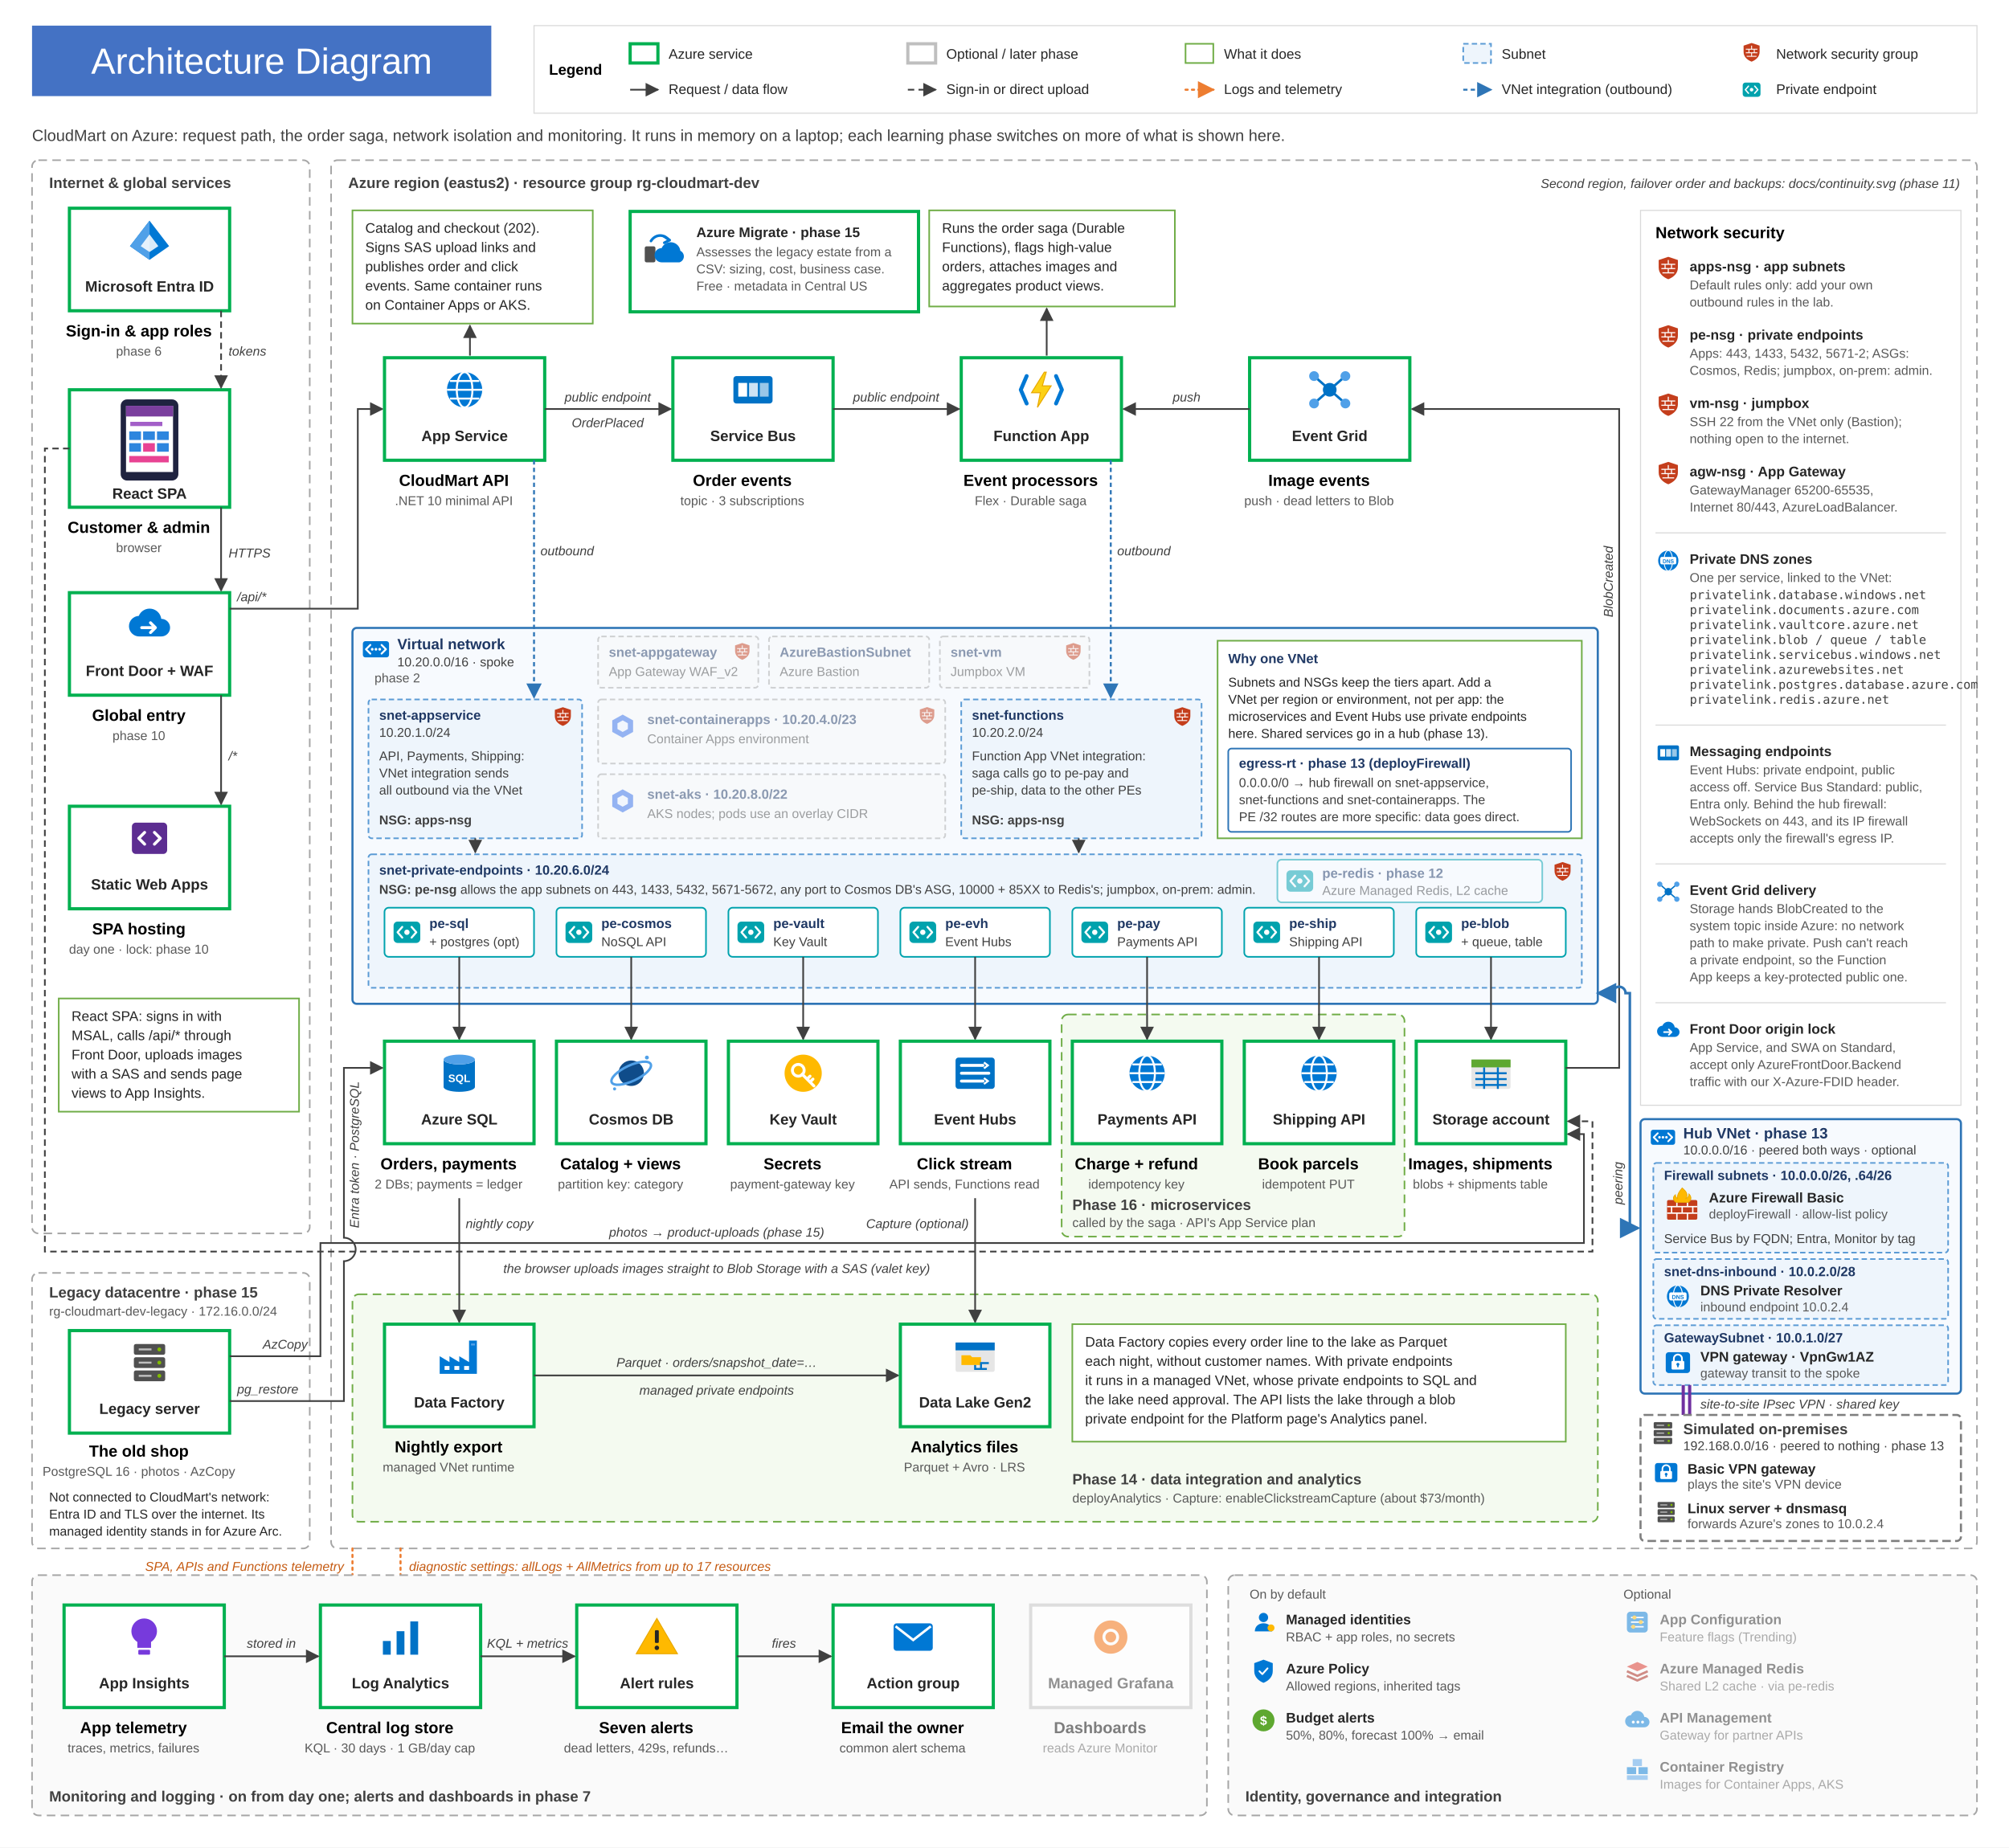
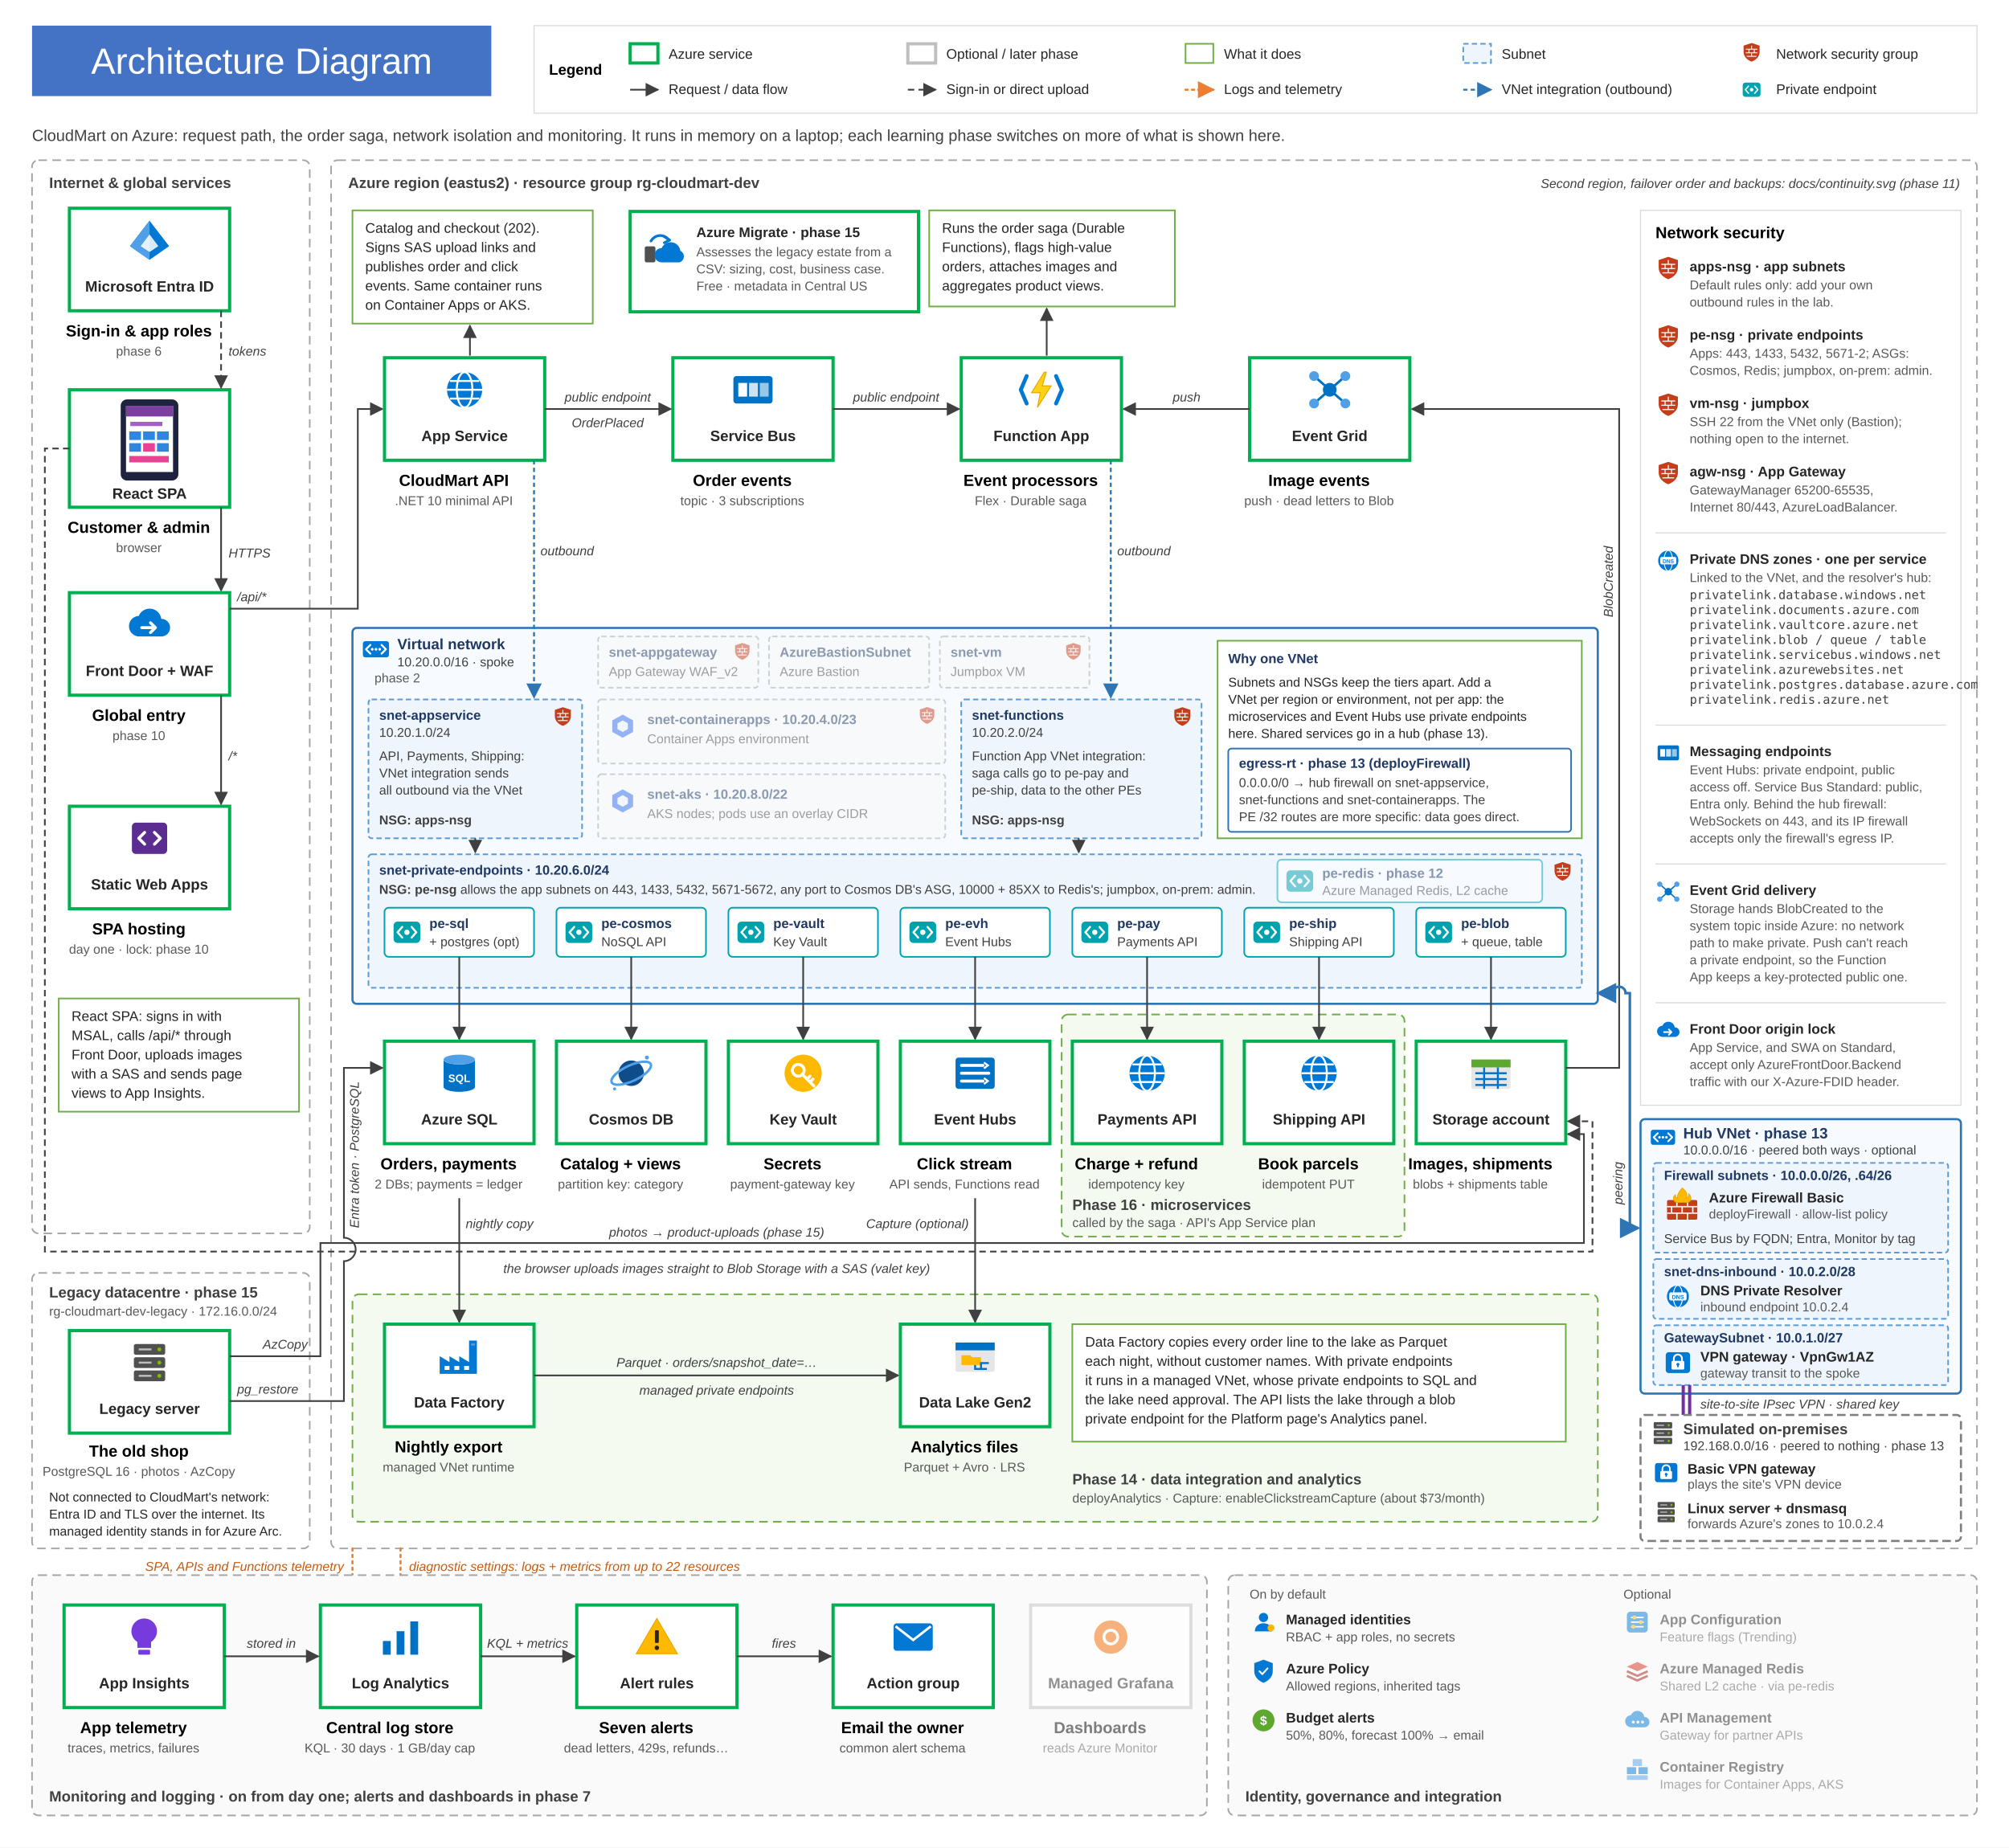
<svg xmlns="http://www.w3.org/2000/svg" viewBox="0 0 1881 1730" width="1881" height="1730" role="img" aria-labelledby="title desc">
  <defs>
    <marker id="arrow" viewBox="0 0 10 10" refX="9" refY="5" markerWidth="8" markerHeight="8" orient="auto-start-reverse">
      <path d="M0,0 L10,5 L0,10 z" fill="#404040" />
    </marker>
    <marker id="arrow-log" viewBox="0 0 10 10" refX="9" refY="5" markerWidth="8" markerHeight="8" orient="auto-start-reverse">
      <path d="M0,0 L10,5 L0,10 z" fill="#ED7D31" />
    </marker>
    <marker id="arrow-blue" viewBox="0 0 10 10" refX="9" refY="5" markerWidth="8" markerHeight="8" orient="auto-start-reverse">
      <path d="M0,0 L10,5 L0,10 z" fill="#2E75B6" />
    </marker>
    <style>
      text { font-family: 'Segoe UI', Calibri, Arial, sans-serif; }
      .svc { fill: #ffffff; stroke: #00B050; stroke-width: 3; }
      .opt { fill: #ffffff; stroke: #BFBFBF; stroke-width: 3; }
      .note { fill: #ffffff; stroke: #70AD47; stroke-width: 1.5; }
      .zone { fill: none; stroke: #A6A6A6; stroke-width: 1.5; stroke-dasharray: 8 5; }
      .band { fill: #FAFAFA; stroke: #A6A6A6; stroke-width: 1.5; stroke-dasharray: 8 5; }
      .group { fill: #F4FAF0; stroke: #70AD47; stroke-width: 1.5; stroke-dasharray: 8 5; }
      .vnet { fill: #F7FAFE; stroke: #2E75B6; stroke-width: 2; }
      .subnet { fill: #EEF5FC; stroke: #5B9BD5; stroke-width: 1.5; stroke-dasharray: 5 3; }
      .optsub { fill: #F7F7F7; stroke: #A6A6A6; stroke-width: 1.5; stroke-dasharray: 5 3; }
      .pechip { fill: #ffffff; stroke: #00A2AD; stroke-width: 1.5; }
      .rtchip { fill: #ffffff; stroke: #2E75B6; stroke-width: 1.5; }
      .name { font-size: 14px; font-weight: 600; fill: #262626; text-anchor: middle; }
      .role { font-size: 15px; font-weight: 700; fill: #000000; text-anchor: middle; }
      .sub { font-size: 12px; fill: #595959; text-anchor: middle; }
      .notetext { font-size: 13px; fill: #262626; }
      .smallnote { font-size: 12px; fill: #262626; }
      .zonetitle { font-size: 14px; font-weight: 700; fill: #404040; }
      .tiletitle { font-size: 12.5px; font-weight: 700; fill: #1F3864; }
      .tiletext { font-size: 12px; fill: #404040; }
      .mono { font-family: Consolas, 'Cascadia Mono', monospace; font-size: 11.5px; fill: #404040; }
      .flow { stroke: #404040; stroke-width: 1.6; fill: none; marker-end: url(#arrow); }
      .dash { stroke-dasharray: 6 4; }
      .vint { stroke: #2E75B6; stroke-width: 1.8; stroke-dasharray: 4 3; fill: none; marker-end: url(#arrow-blue); }
      .peer { stroke: #2E75B6; stroke-width: 2.4; fill: none; marker-start: url(#arrow-blue); marker-end: url(#arrow-blue); }
      .log { stroke: #ED7D31; stroke-width: 2; stroke-dasharray: 2 4; stroke-linecap: round; fill: none; marker-end: url(#arrow-log); }
      .flowlabel { font-size: 12px; font-style: italic; fill: #404040; }
      .loglabel { font-size: 12px; font-style: italic; fill: #C55A11; }
      .paneltitle { font-size: 15px; font-weight: 700; fill: #000000; }
      .itemname { font-size: 13px; font-weight: 600; fill: #262626; }
      .itemdesc { font-size: 12px; fill: #595959; }
    </style>
    <symbol id="i-entra" viewBox="0 0 48 48">
      <polygon points="24,4 44,30 24,44 4,30" fill="#0078D4" />
      <polygon points="24,4 24,44 4,30" fill="#50A0E8" />
      <polygon points="24,18 33,30 24,36 15,30" fill="#ffffff" opacity="0.85" />
    </symbol>
    <symbol id="i-swa" viewBox="0 0 48 48">
      <rect x="6" y="8" width="36" height="32" rx="4" fill="#5C2D91" />
      <path d="M19 18 l-6 6 6 6 M29 18 l6 6 -6 6" stroke="#ffffff" stroke-width="3" fill="none" stroke-linecap="round" stroke-linejoin="round" />
    </symbol>
    <symbol id="i-frontdoor" viewBox="0 0 48 48">
      <path d="M14 36 h22 a9 9 0 0 0 0 -18 a12 12 0 0 0 -23 -3 a9 9 0 0 0 1 21 z" fill="#0078D4" />
      <path d="M16 27 h14 m-5 -5 l5 5 -5 5" stroke="#ffffff" stroke-width="3" fill="none" stroke-linecap="round" stroke-linejoin="round" />
    </symbol>
    <symbol id="i-appservice" viewBox="0 0 48 48">
      <circle cx="24" cy="24" r="18" fill="#0078D4" />
      <ellipse cx="24" cy="24" rx="8" ry="18" fill="none" stroke="#ffffff" stroke-width="2" />
      <path d="M6 24 h36 M9 15 h30 M9 33 h30" stroke="#ffffff" stroke-width="2" />
    </symbol>
    <symbol id="i-functions" viewBox="0 0 48 48">
      <path d="M9 10 L3 24 L9 38 M39 10 L45 24 L39 38" stroke="#0078D4" stroke-width="4" fill="none" stroke-linecap="round" stroke-linejoin="round" />
      <path d="M27 6 L14 27 h9 l-3 15 L34 20 h-9 l4 -14 z" fill="#FCD116" stroke="#E8A800" stroke-width="1" />
    </symbol>
    <symbol id="i-servicebus" viewBox="0 0 48 48">
      <rect x="4" y="10" width="40" height="28" rx="3" fill="#0072C6" />
      <rect x="9" y="17" width="9" height="14" fill="#ffffff" />
      <rect x="20" y="17" width="9" height="14" fill="#ffffff" opacity="0.8" />
      <rect x="31" y="17" width="9" height="14" fill="#ffffff" opacity="0.6" />
    </symbol>
    <symbol id="i-eventhubs" viewBox="0 0 48 48">
      <rect x="4" y="8" width="40" height="32" rx="3" fill="#0072C6" />
      <path d="M10 16 h22 M10 24 h28 M10 32 h22" stroke="#ffffff" stroke-width="3" stroke-linecap="round" />
      <path d="M33 13 l4 3 -4 3 M33 29 l4 3 -4 3" stroke="#ffffff" stroke-width="2" fill="none" />
    </symbol>
    <symbol id="i-eventgrid" viewBox="0 0 48 48">
      <path d="M24 24 L8 10 M24 24 L40 10 M24 24 L8 38 M24 24 L40 38" stroke="#0072C6" stroke-width="2.5" />
      <circle cx="8" cy="10" r="5" fill="#50A0E8" />
      <circle cx="40" cy="10" r="5" fill="#50A0E8" />
      <circle cx="8" cy="38" r="5" fill="#50A0E8" />
      <circle cx="40" cy="38" r="5" fill="#50A0E8" />
      <circle cx="24" cy="24" r="7" fill="#0072C6" />
    </symbol>
    <symbol id="i-sql" viewBox="0 0 48 48">
      <path d="M8 10 v28 c0 2.8 7.2 5 16 5 s16 -2.2 16 -5 V10 c0 2.8 -7.2 5 -16 5 S8 12.8 8 10 z" fill="#0072C6" />
      <ellipse cx="24" cy="10" rx="16" ry="5" fill="#50A0E8" />
      <text x="24" y="33" font-size="11" font-weight="700" fill="#ffffff" text-anchor="middle">SQL</text>
    </symbol>
    <symbol id="i-cosmos" viewBox="0 0 48 48">
      <circle cx="24" cy="24" r="13" fill="#0F4C8A" />
      <ellipse cx="24" cy="24" rx="22" ry="8" fill="none" stroke="#50A0E8" stroke-width="2.5" transform="rotate(-25 24 24)" />
      <circle cx="40" cy="8" r="2" fill="#50A0E8" />
      <circle cx="7" cy="40" r="1.6" fill="#50A0E8" />
    </symbol>
    <symbol id="i-blob" viewBox="0 0 48 48">
      <rect x="4" y="10" width="40" height="30" rx="2" fill="#E6E6E6" />
      <rect x="4" y="10" width="40" height="8" fill="#5EA830" />
      <path d="M8 24 h32 M8 30 h32 M8 36 h32 M17 18 v22 M31 18 v22" stroke="#0072C6" stroke-width="2" />
    </symbol>
    <symbol id="i-identity" viewBox="0 0 48 48">
      <circle cx="24" cy="16" r="8" fill="#0078D4" />
      <path d="M9 40 c0 -9 7 -14 15 -14 s15 5 15 14 z" fill="#0078D4" />
      <circle cx="37" cy="34" r="6" fill="#FFB900" />
    </symbol>
    <symbol id="i-keyvault" viewBox="0 0 48 48">
      <circle cx="24" cy="24" r="19" fill="#FFB900" />
      <circle cx="19" cy="21" r="6" fill="none" stroke="#ffffff" stroke-width="3" />
      <path d="M23 25 l12 12 m-4 -4 l3 -3 m-6 0 l3 -3" stroke="#ffffff" stroke-width="3" stroke-linecap="round" fill="none" />
    </symbol>
    <symbol id="i-appinsights" viewBox="0 0 48 48">
      <path d="M24 5 a13 13 0 0 0 -7 24 v6 h14 v-6 A13 13 0 0 0 24 5 z" fill="#773ADC" />
      <rect x="18" y="37" width="12" height="5" rx="1" fill="#773ADC" />
    </symbol>
    <symbol id="i-loganalytics" viewBox="0 0 48 48">
      <rect x="6" y="28" width="8" height="14" fill="#0072C6" />
      <rect x="20" y="18" width="8" height="24" fill="#0072C6" />
      <rect x="34" y="8" width="8" height="34" fill="#0072C6" />
    </symbol>
    <symbol id="i-policy" viewBox="0 0 48 48">
      <path d="M24 4 L40 10 V24 C40 34 32 41 24 44 C16 41 8 34 8 24 V10 Z" fill="#0078D4" />
      <path d="M17 24 l5 5 9 -10" stroke="#ffffff" stroke-width="3" fill="none" stroke-linecap="round" stroke-linejoin="round" />
    </symbol>
    <symbol id="i-appconfig" viewBox="0 0 48 48">
      <rect x="6" y="6" width="36" height="36" rx="6" fill="#0078D4" />
      <path d="M13 16 h22 M13 24 h22 M13 32 h22" stroke="#ffffff" stroke-width="2.5" />
      <circle cx="19" cy="16" r="3.5" fill="#FFB900" />
      <circle cx="30" cy="24" r="3.5" fill="#FFB900" />
      <circle cx="17" cy="32" r="3.5" fill="#FFB900" />
    </symbol>
    <symbol id="i-redis" viewBox="0 0 48 48">
      <path d="M24 8 L42 16 L24 24 L6 16 Z" fill="#D82C20" />
      <path d="M6 24 L24 32 L42 24 M6 32 L24 40 L42 32" stroke="#A41E11" stroke-width="4" fill="none" stroke-linejoin="round" />
    </symbol>
    <symbol id="i-apim" viewBox="0 0 48 48">
      <path d="M14 36 h22 a9 9 0 0 0 0 -18 a12 12 0 0 0 -23 -3 a9 9 0 0 0 1 21 z" fill="#0078D4" />
      <circle cx="17" cy="27" r="2.5" fill="#ffffff" />
      <circle cx="25" cy="27" r="2.5" fill="#ffffff" />
      <circle cx="33" cy="27" r="2.5" fill="#ffffff" />
    </symbol>
    <symbol id="i-grafana" viewBox="0 0 48 48">
      <circle cx="24" cy="24" r="17" fill="#F46800" />
      <circle cx="24" cy="24" r="7" fill="none" stroke="#ffffff" stroke-width="3" />
    </symbol>
    <symbol id="i-containers" viewBox="0 0 48 48">
      <polygon points="24,4 42,14 42,34 24,44 6,34 6,14" fill="#326CE5" />
      <polygon points="24,14 33,19 33,29 24,34 15,29 15,19" fill="#ffffff" opacity="0.9" />
    </symbol>
    <symbol id="i-vnet" viewBox="0 0 48 48">
      <rect x="3" y="11" width="42" height="26" rx="4" fill="#0078D4" />
      <path d="M15 17 l-7 7 7 7 M33 17 l7 7 -7 7" stroke="#ffffff" stroke-width="3" fill="none" stroke-linecap="round" stroke-linejoin="round" />
      <circle cx="18" cy="24" r="2.2" fill="#ffffff" />
      <circle cx="24" cy="24" r="2.2" fill="#ffffff" />
      <circle cx="30" cy="24" r="2.2" fill="#ffffff" />
    </symbol>
    <symbol id="i-nsg" viewBox="0 0 48 48">
      <path d="M24 3 L42 9 V23 C42 34 34 41 24 45 C14 41 6 34 6 23 V9 Z" fill="#C43E1C" />
      <path d="M11 17 H37 M11 25 H37 M13 33 H35 M24 9 V17 M18 17 V25 M30 17 V25 M24 25 V33" stroke="#ffffff" stroke-width="2" fill="none" />
    </symbol>
    <symbol id="i-firewall" viewBox="0 0 48 48">
      <rect x="4" y="18" width="40" height="26" rx="2" fill="#C43E1C" />
      <path d="M4 26.7 H44 M4 35.3 H44 M17 18 V26.7 M31 18 V26.7 M10 26.7 V35.3 M24 26.7 V35.3 M38 26.7 V35.3 M17 35.3 V44 M31 35.3 V44" stroke="#ffffff" stroke-width="1.8" />
      <path d="M24 2 C30 7 32 11 29 16 C32 15 33 12 33 10 C37 14 36 19 32 21 H16 C12 19 11 14 15 11 C15 13 16 15 18 16 C17 11 20 7 24 2 Z" fill="#FFB900" stroke="#E8A800" stroke-width="1" />
    </symbol>
    <symbol id="i-pe" viewBox="0 0 48 48">
      <rect x="4" y="8" width="40" height="32" rx="6" fill="#00A2AD" />
      <path d="M17 16 l-7 8 7 8 M31 16 l7 8 -7 8" stroke="#ffffff" stroke-width="3" fill="none" stroke-linecap="round" stroke-linejoin="round" />
      <circle cx="24" cy="24" r="4" fill="#ffffff" />
    </symbol>
    <symbol id="i-dns" viewBox="0 0 48 48">
      <circle cx="24" cy="24" r="19" fill="#0078D4" />
      <ellipse cx="24" cy="24" rx="8" ry="19" fill="none" stroke="#ffffff" stroke-width="1.6" />
      <rect x="9" y="17" width="30" height="14" rx="3" fill="#ffffff" />
      <text x="24" y="28.5" font-size="10" font-weight="700" fill="#0078D4" text-anchor="middle">DNS</text>
    </symbol>
    <symbol id="i-alert" viewBox="0 0 48 48">
      <path d="M24 5 L45 41 H3 Z" fill="#FFB900" stroke="#E8A800" stroke-width="1" />
      <rect x="22" y="17" width="4" height="13" rx="1" fill="#262626" />
      <circle cx="24" cy="35" r="2.3" fill="#262626" />
    </symbol>
    <symbol id="i-actiongroup" viewBox="0 0 48 48">
      <rect x="4" y="10" width="40" height="28" rx="3" fill="#0078D4" />
      <path d="M6 13 L24 27 L42 13" stroke="#ffffff" stroke-width="2.5" fill="none" />
    </symbol>
    <symbol id="i-acr" viewBox="0 0 48 48">
      <rect x="16" y="6" width="16" height="12" fill="#50A0E8" />
      <rect x="6" y="20" width="16" height="12" fill="#0078D4" />
      <rect x="26" y="20" width="16" height="12" fill="#0078D4" />
      <rect x="6" y="34" width="36" height="8" fill="#50A0E8" />
    </symbol>
    <symbol id="i-datafactory" viewBox="0 0 48 48">
      <path d="M4 42 V24 L14 30 V24 L24 30 V24 L34 30 V8 H42 V42 Z" fill="#0078D4" />
      <rect x="9" y="34" width="5" height="4" fill="#ffffff" />
      <rect x="19" y="34" width="5" height="4" fill="#ffffff" />
      <rect x="29" y="34" width="5" height="4" fill="#ffffff" />
      <path d="M36 12 h4" stroke="#50A0E8" stroke-width="2" />
    </symbol>
    <symbol id="i-datalake" viewBox="0 0 48 48">
      <rect x="4" y="10" width="40" height="30" rx="2" fill="#E6E6E6" />
      <rect x="4" y="10" width="40" height="8" fill="#0072C6" />
      <path d="M10 23 h9 l2 2 h9 v8 h-20 z" fill="#FFB900" />
      <path d="M24 33 v4 h12 M30 37 v-6 h8" stroke="#0072C6" stroke-width="2" fill="none" />
    </symbol>
    <symbol id="i-migrate" viewBox="0 0 48 48">
      <rect x="2" y="20" width="12" height="18" rx="2" fill="#505050" />
      <path d="M21 38 a8 8 0 0 1 0 -16 a11 11 0 0 1 21 3 a7 7 0 0 1 -1 13 z" fill="#0078D4" />
      <path d="M9 14 C14 6 24 6 29 13" stroke="#0078D4" stroke-width="3" fill="none" stroke-linecap="round" />
      <path d="M24 9 l6 4 -6 3" stroke="#0078D4" stroke-width="3" fill="none" stroke-linecap="round" stroke-linejoin="round" />
    </symbol>
    <symbol id="i-budget" viewBox="0 0 48 48">
      <circle cx="24" cy="24" r="19" fill="#5EA830" />
      <text x="24" y="32" font-size="22" font-weight="700" fill="#ffffff" text-anchor="middle">$</text>
    </symbol>
  </defs>
  <rect width="1881" height="1730" fill="#ffffff" />
  <rect x="30" y="24" width="430" height="66" fill="#4472C4" />
  <text x="245" y="69" font-size="34" fill="#ffffff" text-anchor="middle">Architecture Diagram</text>
  <text x="30" y="132" font-size="15" fill="#404040">CloudMart on Azure: request path, the order saga, network isolation and monitoring. It runs in memory on a laptop; each learning phase switches on more of what is shown here.</text>
  <rect x="500" y="24" width="1351" height="82" fill="#ffffff" stroke="#D9D9D9" stroke-width="1" />
  <text x="514" y="70" font-size="14" font-weight="700" fill="#000000">Legend</text>
  <rect x="590" y="41" width="26" height="18" class="svc" />
  <text x="626" y="55" class="notetext">Azure service</text>
  <rect x="850" y="41" width="26" height="18" class="opt" />
  <text x="886" y="55" class="notetext">Optional / later phase</text>
  <rect x="1110" y="41" width="26" height="18" class="note" />
  <text x="1146" y="55" class="notetext">What it does</text>
  <rect x="1370" y="41" width="26" height="18" class="subnet" />
  <text x="1406" y="55" class="notetext">Subnet</text>
  <use href="#i-nsg" x="1630" y="39" width="20" height="20" />
  <text x="1663" y="55" class="notetext">Network security group</text>
  <path d="M590 84 H616" class="flow" />
  <text x="626" y="88" class="notetext">Request / data flow</text>
  <path d="M850 84 H876" class="flow dash" />
  <text x="886" y="88" class="notetext">Sign-in or direct upload</text>
  <path d="M1110 84 H1136" class="log" />
  <text x="1146" y="88" class="notetext">Logs and telemetry</text>
  <path d="M1370 84 H1396" class="vint" />
  <text x="1406" y="88" class="notetext">VNet integration (outbound)</text>
  <use href="#i-pe" x="1630" y="74" width="20" height="20" />
  <text x="1663" y="88" class="notetext">Private endpoint</text>
  <rect x="30" y="150" width="260" height="1005" rx="6" class="zone" />
  <text x="46" y="176" class="zonetitle">Internet &amp; global services</text>
  <rect x="65" y="195" width="150" height="96" class="svc" />
  <use href="#i-entra" x="118" y="203" width="44" height="44" />
  <text x="140" y="273" class="name">Microsoft Entra ID</text>
  <text x="130" y="315" class="role">Sign-in &amp; app roles</text>
  <text x="130" y="333" class="sub">phase 6</text>
  <rect x="65" y="365" width="150" height="110" class="svc" />
  <rect x="113" y="374" width="54" height="76" rx="6" fill="#1F2340" />
  <rect x="118" y="380" width="44" height="62" fill="#ffffff" />
  <rect x="118" y="380" width="44" height="10" fill="#7B3F9E" />
  <rect x="122" y="395" width="30" height="4" fill="#A35FC8" />
  <rect x="121" y="404" width="11" height="8" fill="#2E86DE" />
  <rect x="134" y="404" width="11" height="8" fill="#2E86DE" />
  <rect x="147" y="404" width="11" height="8" fill="#2E86DE" />
  <rect x="121" y="415" width="11" height="8" fill="#2E86DE" />
  <rect x="134" y="415" width="11" height="8" fill="#E84393" />
  <rect x="147" y="415" width="11" height="8" fill="#2E86DE" />
  <rect x="121" y="427" width="37" height="6" fill="#E84393" />
  <text x="140" y="467" class="name">React SPA</text>
  <text x="130" y="499" class="role">Customer &amp; admin</text>
  <text x="130" y="517" class="sub">browser</text>
  <rect x="65" y="555" width="150" height="96" class="svc" />
  <use href="#i-frontdoor" x="118" y="563" width="44" height="44" />
  <text x="140" y="633" class="name">Front Door + WAF</text>
  <text x="130" y="675" class="role">Global entry</text>
  <text x="130" y="693" class="sub">phase 10</text>
  <rect x="65" y="755" width="150" height="96" class="svc" />
  <use href="#i-swa" x="118" y="763" width="44" height="44" />
  <text x="140" y="833" class="name">Static Web Apps</text>
  <text x="130" y="875" class="role">SPA hosting</text>
  <text x="130" y="893" class="sub">day one · lock: phase 10</text>
  <path d="M207 291 V363" class="flow dash" />
  <text x="214" y="333" class="flowlabel">tokens</text>
  <path d="M207 475 V553" class="flow" />
  <text x="214" y="522" class="flowlabel">HTTPS</text>
  <path d="M207 651 V753" class="flow" />
  <text x="214" y="712" class="flowlabel">/*</text>
  <rect x="55" y="935" width="225" height="106" class="note" />
  <text class="notetext">
    <tspan x="67" y="956">React SPA: signs in with</tspan>
    <tspan x="67" y="974">MSAL, calls /api/* through</tspan>
    <tspan x="67" y="992">Front Door, uploads images</tspan>
    <tspan x="67" y="1010">with a SAS and sends page</tspan>
    <tspan x="67" y="1028">views to App Insights.</tspan>
  </text>
  <rect x="310" y="150" width="1541" height="1300" rx="6" class="zone" />
  <text x="326" y="176" class="zonetitle">Azure region (eastus2) · resource group rg-cloudmart-dev</text>
  <text x="1835" y="176" class="flowlabel" text-anchor="end">Second region, failover order and backups: docs/continuity.svg (phase 11)</text>
  <path d="M215 570 H335 V383 H358" class="flow" />
  <text x="222" y="563" class="flowlabel">/api/*</text>
  <rect x="330" y="197" width="225" height="106" class="note" />
  <text class="notetext">
    <tspan x="342" y="218">Catalog and checkout (202).</tspan>
    <tspan x="342" y="236">Signs SAS upload links and</tspan>
    <tspan x="342" y="254">publishes order and click</tspan>
    <tspan x="342" y="272">events. Same container runs</tspan>
    <tspan x="342" y="290">on Container Apps or AKS.</tspan>
  </text>
  <path d="M440 333 V305" class="flow" />
  <rect x="360" y="335" width="150" height="96" class="svc" />
  <use href="#i-appservice" x="413" y="343" width="44" height="44" />
  <text x="435" y="413" class="name">App Service</text>
  <text x="425" y="455" class="role">CloudMart API</text>
  <text x="425" y="473" class="sub">.NET 10 minimal API</text>
  <rect x="630" y="335" width="150" height="96" class="svc" />
  <use href="#i-servicebus" x="683" y="343" width="44" height="44" />
  <text x="705" y="413" class="name">Service Bus</text>
  <text x="695" y="455" class="role">Order events</text>
  <text x="695" y="473" class="sub">topic · 3 subscriptions</text>
  <rect x="870" y="197" width="230" height="90" class="note" />
  <text class="notetext">
    <tspan x="882" y="218">Runs the order saga (Durable</tspan>
    <tspan x="882" y="236">Functions), flags high-value</tspan>
    <tspan x="882" y="254">orders, attaches images and</tspan>
    <tspan x="882" y="272">aggregates product views.</tspan>
  </text>
  <path d="M980 333 V289" class="flow" />
  <rect x="900" y="335" width="150" height="96" class="svc" />
  <use href="#i-functions" x="953" y="343" width="44" height="44" />
  <text x="975" y="413" class="name">Function App</text>
  <text x="965" y="455" class="role">Event processors</text>
  <text x="965" y="473" class="sub">Flex · Durable saga</text>
  <rect x="1170" y="335" width="150" height="96" class="svc" />
  <use href="#i-eventgrid" x="1223" y="343" width="44" height="44" />
  <text x="1245" y="413" class="name">Event Grid</text>
  <text x="1235" y="455" class="role">Image events</text>
  <text x="1235" y="473" class="sub">push · dead letters to Blob</text>
  <path d="M510 383 H628" class="flow" />
  <path d="M780 383 H898" class="flow" />
  <path d="M1170 383 H1052" class="flow" />
  <text x="569" y="376" class="flowlabel" text-anchor="middle">public endpoint</text>
  <text x="569" y="400" class="flowlabel" text-anchor="middle">OrderPlaced</text>
  <text x="839" y="376" class="flowlabel" text-anchor="middle">public endpoint</text>
  <text x="1111" y="376" class="flowlabel" text-anchor="middle">push</text>
  <rect x="330" y="588" width="1166" height="352" rx="4" class="vnet" />
  <use href="#i-vnet" x="338" y="594" width="28" height="28" />
  <text x="372" y="608" font-size="14" font-weight="700" fill="#1F3864">Virtual network</text>
  <text x="372" y="624" class="tiletext">10.20.0.0/16 · spoke</text>
  <text x="372" y="639" class="sub" text-anchor="start">phase 2</text>
  <path d="M500 431 V653" class="vint" />
  <text x="506" y="520" class="flowlabel">outbound</text>
  <path d="M1040 431 V653" class="vint" />
  <text x="1046" y="520" class="flowlabel">outbound</text>
  <g opacity="0.5">
    <rect x="560" y="596" width="150" height="48" rx="3" class="optsub" />
    <text x="570" y="615" class="tiletitle">snet-appgateway</text>
    <text x="570" y="633" class="tiletext">App Gateway WAF_v2</text>
    <use href="#i-nsg" x="686" y="601" width="18" height="18" />
    <rect x="720" y="596" width="150" height="48" rx="3" class="optsub" />
    <text x="730" y="615" class="tiletitle">AzureBastionSubnet</text>
    <text x="730" y="633" class="tiletext">Azure Bastion</text>
    <rect x="880" y="596" width="140" height="48" rx="3" class="optsub" />
    <text x="890" y="615" class="tiletitle">snet-vm</text>
    <text x="890" y="633" class="tiletext">Jumpbox VM</text>
    <use href="#i-nsg" x="996" y="601" width="18" height="18" />
  </g>
  <rect x="345" y="655" width="200" height="130" rx="3" class="subnet" />
  <text x="355" y="674" class="tiletitle">snet-appservice</text>
  <text x="355" y="690" class="tiletext">10.20.1.0/24</text>
  <use href="#i-nsg" x="517" y="661" width="20" height="20" />
  <text class="tiletext">
    <tspan x="355" y="712">API, Payments, Shipping:</tspan>
    <tspan x="355" y="728">VNet integration sends</tspan>
    <tspan x="355" y="744">all outbound via the VNet</tspan>
  </text>
  <text x="355" y="772" class="tiletext" font-weight="700">NSG: apps-nsg</text>
  <g opacity="0.5">
    <rect x="560" y="655" width="325" height="60" rx="3" class="optsub" />
    <use href="#i-containers" x="570" y="667" width="26" height="26" />
    <text x="606" y="678" class="tiletitle">snet-containerapps · 10.20.4.0/23</text>
    <text x="606" y="696" class="tiletext">Container Apps environment</text>
    <use href="#i-nsg" x="859" y="661" width="18" height="18" />
    <rect x="560" y="725" width="325" height="60" rx="3" class="optsub" />
    <use href="#i-containers" x="570" y="737" width="26" height="26" />
    <text x="606" y="748" class="tiletitle">snet-aks · 10.20.8.0/22</text>
    <text x="606" y="766" class="tiletext">AKS nodes; pods use an overlay CIDR</text>
  </g>
  <rect x="900" y="655" width="225" height="130" rx="3" class="subnet" />
  <text x="910" y="674" class="tiletitle">snet-functions</text>
  <text x="910" y="690" class="tiletext">10.20.2.0/24</text>
  <use href="#i-nsg" x="1097" y="661" width="20" height="20" />
  <text class="tiletext">
    <tspan x="910" y="712">Function App VNet integration:</tspan>
    <tspan x="910" y="728">saga calls go to pe-pay and</tspan>
    <tspan x="910" y="744">pe-ship, data to the other PEs</tspan>
  </text>
  <text x="910" y="772" class="tiletext" font-weight="700">NSG: apps-nsg</text>
  <rect x="1140" y="600" width="341" height="185" class="note" />
  <text x="1150" y="621" class="tiletitle">Why one VNet</text>
  <text class="smallnote">
    <tspan x="1150" y="643">Subnets and NSGs keep the tiers apart. Add a</tspan>
    <tspan x="1150" y="659">VNet per region or environment, not per app: the</tspan>
    <tspan x="1150" y="675">microservices and Event Hubs use private endpoints</tspan>
    <tspan x="1150" y="691">here. Shared services go in a hub (phase 13).</tspan>
  </text>
  <rect x="1150" y="701" width="321" height="78" rx="3" class="rtchip" />
  <text x="1160" y="719" class="tiletitle">egress-rt · phase 13 (deployFirewall)</text>
  <text class="tiletext">
    <tspan x="1160" y="737">0.0.0.0/0 → hub firewall on snet-appservice,</tspan>
    <tspan x="1160" y="753">snet-functions and snet-containerapps. The</tspan>
    <tspan x="1160" y="769">PE /32 routes are more specific: data goes direct.</tspan>
  </text>
  <path d="M445 785 V798" class="flow" />
  <path d="M1010 785 V798" class="flow" />
  <rect x="345" y="800" width="1136" height="125" rx="3" class="subnet" />
  <text x="355" y="819" class="tiletitle">snet-private-endpoints · 10.20.6.0/24</text>
  <use href="#i-nsg" x="1453" y="806" width="20" height="20" />
  <text x="355" y="837" class="tiletext">
    <tspan font-weight="700">NSG: pe-nsg</tspan> allows the app subnets on 443, 1433, 5432, 5671-5672, any port to Cosmos DB's ASG, 10000 + 85XX to Redis's; jumpbox, on-prem: admin.</text>
  <g opacity="0.5">
    <rect x="1196" y="805" width="248" height="40" rx="4" class="pechip" />
    <use href="#i-pe" x="1202" y="810" width="30" height="30" />
    <text x="1238" y="822" class="tiletitle">pe-redis · phase 12</text>
    <text x="1238" y="838" class="tiletext">Azure Managed Redis, L2 cache</text>
  </g>
  <rect x="360" y="850" width="140" height="46" rx="4" class="pechip" />
  <use href="#i-pe" x="366" y="858" width="30" height="30" />
  <text x="402" y="869" class="tiletitle">pe-sql</text>
  <text x="402" y="886" class="tiletext">+ postgres (opt)</text>
  <rect x="521" y="850" width="140" height="46" rx="4" class="pechip" />
  <use href="#i-pe" x="527" y="858" width="30" height="30" />
  <text x="563" y="869" class="tiletitle">pe-cosmos</text>
  <text x="563" y="886" class="tiletext">NoSQL API</text>
  <rect x="682" y="850" width="140" height="46" rx="4" class="pechip" />
  <use href="#i-pe" x="688" y="858" width="30" height="30" />
  <text x="724" y="869" class="tiletitle">pe-vault</text>
  <text x="724" y="886" class="tiletext">Key Vault</text>
  <rect x="843" y="850" width="140" height="46" rx="4" class="pechip" />
  <use href="#i-pe" x="849" y="858" width="30" height="30" />
  <text x="885" y="869" class="tiletitle">pe-evh</text>
  <text x="885" y="886" class="tiletext">Event Hubs</text>
  <rect x="1004" y="850" width="140" height="46" rx="4" class="pechip" />
  <use href="#i-pe" x="1010" y="858" width="30" height="30" />
  <text x="1046" y="869" class="tiletitle">pe-pay</text>
  <text x="1046" y="886" class="tiletext">Payments API</text>
  <rect x="1165" y="850" width="140" height="46" rx="4" class="pechip" />
  <use href="#i-pe" x="1171" y="858" width="30" height="30" />
  <text x="1207" y="869" class="tiletitle">pe-ship</text>
  <text x="1207" y="886" class="tiletext">Shipping API</text>
  <rect x="1326" y="850" width="140" height="46" rx="4" class="pechip" />
  <use href="#i-pe" x="1332" y="858" width="30" height="30" />
  <text x="1368" y="869" class="tiletitle">pe-blob</text>
  <text x="1368" y="886" class="tiletext">+ queue, table</text>
  <rect x="994" y="950" width="321" height="208" rx="6" class="group" />
  <text x="1004" y="1133" class="zonetitle">Phase 16 · microservices</text>
  <text x="1004" y="1149" class="itemdesc">called by the saga · API's App Service plan</text>
  <path d="M430 896 V973" class="flow" />
  <path d="M591 896 V973" class="flow" />
  <path d="M752 896 V973" class="flow" />
  <path d="M913 896 V973" class="flow" />
  <path d="M1074 896 V973" class="flow" />
  <path d="M1235 896 V973" class="flow" />
  <path d="M1396 896 V973" class="flow" />
  <rect x="360" y="975" width="140" height="96" class="svc" />
  <use href="#i-sql" x="408" y="983" width="44" height="44" />
  <text x="430" y="1053" class="name">Azure SQL</text>
  <text x="420" y="1095" class="role">Orders, payments</text>
  <text x="420" y="1113" class="sub">2 DBs; payments = ledger</text>
  <rect x="521" y="975" width="140" height="96" class="svc" />
  <use href="#i-cosmos" x="569" y="983" width="44" height="44" />
  <text x="591" y="1053" class="name">Cosmos DB</text>
  <text x="581" y="1095" class="role">Catalog + views</text>
  <text x="581" y="1113" class="sub">partition key: category</text>
  <rect x="682" y="975" width="140" height="96" class="svc" />
  <use href="#i-keyvault" x="730" y="983" width="44" height="44" />
  <text x="752" y="1053" class="name">Key Vault</text>
  <text x="742" y="1095" class="role">Secrets</text>
  <text x="742" y="1113" class="sub">payment-gateway key</text>
  <rect x="843" y="975" width="140" height="96" class="svc" />
  <use href="#i-eventhubs" x="891" y="983" width="44" height="44" />
  <text x="913" y="1053" class="name">Event Hubs</text>
  <text x="903" y="1095" class="role">Click stream</text>
  <text x="903" y="1113" class="sub">API sends, Functions read</text>
  <rect x="1004" y="975" width="140" height="96" class="svc" />
  <use href="#i-appservice" x="1052" y="983" width="44" height="44" />
  <text x="1074" y="1053" class="name">Payments API</text>
  <text x="1064" y="1095" class="role">Charge + refund</text>
  <text x="1064" y="1113" class="sub">idempotency key</text>
  <rect x="1165" y="975" width="140" height="96" class="svc" />
  <use href="#i-appservice" x="1213" y="983" width="44" height="44" />
  <text x="1235" y="1053" class="name">Shipping API</text>
  <text x="1225" y="1095" class="role">Book parcels</text>
  <text x="1225" y="1113" class="sub">idempotent PUT</text>
  <rect x="1326" y="975" width="140" height="96" class="svc" />
  <use href="#i-blob" x="1374" y="983" width="44" height="44" />
  <text x="1396" y="1053" class="name">Storage account</text>
  <text x="1386" y="1095" class="role">Images, shipments</text>
  <text x="1386" y="1113" class="sub">blobs + shipments table</text>
  <path d="M1466 1000 H1516 V383 H1322" class="flow" />
  <text x="1510" y="578" class="flowlabel" transform="rotate(-90 1510 578)">BlobCreated</text>
  <path d="M65 420 H42 V1172 H1491 V1050 H1468" class="flow dash" />
  <text x="671" y="1192" class="flowlabel" text-anchor="middle">the browser uploads images straight to Blob Storage with a SAS (valet key)</text>
  <rect x="330" y="1212" width="1166" height="213" rx="6" class="group" />
  <path d="M430 1122 V1238" class="flow" />
  <text x="436" y="1150" class="flowlabel">nightly copy</text>
  <path d="M913 1122 V1238" class="flow" />
  <text x="907" y="1150" class="flowlabel" text-anchor="end">Capture (optional)</text>
  <rect x="360" y="1240" width="140" height="96" class="svc" />
  <use href="#i-datafactory" x="408" y="1248" width="44" height="44" />
  <text x="430" y="1318" class="name">Data Factory</text>
  <text x="420" y="1360" class="role">Nightly export</text>
  <text x="420" y="1378" class="sub">managed VNet runtime</text>
  <path d="M500 1288 H841" class="flow" />
  <text x="671" y="1280" class="flowlabel" text-anchor="middle">Parquet · orders/snapshot_date=…</text>
  <text x="671" y="1306" class="flowlabel" text-anchor="middle">managed private endpoints</text>
  <rect x="843" y="1240" width="140" height="96" class="svc" />
  <use href="#i-datalake" x="891" y="1248" width="44" height="44" />
  <text x="913" y="1318" class="name">Data Lake Gen2</text>
  <text x="903" y="1360" class="role">Analytics files</text>
  <text x="903" y="1378" class="sub">Parquet + Avro · LRS</text>
  <rect x="1004" y="1240" width="462" height="110" class="note" />
  <text class="notetext">
    <tspan x="1016" y="1261">Data Factory copies every order line to the lake as Parquet</tspan>
    <tspan x="1016" y="1279">each night, without customer names. With private endpoints</tspan>
    <tspan x="1016" y="1297">it runs in a managed VNet, whose private endpoints to SQL and</tspan>
    <tspan x="1016" y="1315">the lake need approval. The API lists the lake through a blob</tspan>
    <tspan x="1016" y="1333">private endpoint for the Platform page's Analytics panel.</tspan>
  </text>
  <text x="1004" y="1390" class="zonetitle">Phase 14 · data integration and analytics</text>
  <text x="1004" y="1407" class="itemdesc">deployAnalytics · Capture: enableClickstreamCapture (about $73/month)</text>
  <rect x="30" y="1192" width="260" height="258" rx="6" class="zone" />
  <text x="46" y="1215" class="zonetitle">Legacy datacentre · phase 15</text>
  <text x="46" y="1232" class="itemdesc">rg-cloudmart-dev-legacy · 172.16.0.0/24</text>
  <rect x="65" y="1246" width="150" height="96" class="svc" />
  <use href="#i-server" x="118" y="1254" width="44" height="44" />
  <text x="140" y="1324" class="name">Legacy server</text>
  <text x="130" y="1364" class="role">The old shop</text>
  <text x="130" y="1382" class="sub">PostgreSQL 16 · photos · AzCopy</text>
  <text class="smallnote">
    <tspan x="46" y="1406">Not connected to CloudMart's network:</tspan>
    <tspan x="46" y="1422">Entra ID and TLS over the internet. Its</tspan>
    <tspan x="46" y="1438">managed identity stands in for Azure Arc.</tspan>
  </text>
  <path d="M215 1270 H300 V1164 H1483 V1062 H1468" class="flow" />
  <text x="246" y="1263" class="flowlabel">AzCopy</text>
  <text x="671" y="1158" class="flowlabel" text-anchor="middle">photos → product-uploads (phase 15)</text>
  <path d="M215 1312 H322 V1181 a11 11 0 0 0 0 -22 V1000 H358" class="flow" />
  <text x="222" y="1305" class="flowlabel">pg_restore</text>
  <text x="336" y="1150" class="flowlabel" transform="rotate(-90 336 1150)">Entra token · PostgreSQL</text>
  <rect x="590" y="198" width="270" height="94" class="svc" />
  <use href="#i-migrate" x="602" y="214" width="40" height="40" />
  <text x="652" y="222" class="itemname">Azure Migrate · phase 15</text>
  <text class="itemdesc">
    <tspan x="652" y="240">Assesses the legacy estate from a</tspan>
    <tspan x="652" y="256">CSV: sizing, cost, business case.</tspan>
    <tspan x="652" y="272">Free · metadata in Central US</tspan>
  </text>
  <rect x="1536" y="197" width="300" height="838" fill="#ffffff" stroke="#D9D9D9" stroke-width="1" />
  <text x="1550" y="223" class="paneltitle">Network security</text>
  <use href="#i-nsg" x="1550" y="239" width="24" height="24" />
  <text x="1582" y="254" class="itemname">apps-nsg · app subnets</text>
  <text class="itemdesc">
    <tspan x="1582" y="271">Default rules only: add your own</tspan>
    <tspan x="1582" y="287">outbound rules in the lab.</tspan>
  </text>
  <use href="#i-nsg" x="1550" y="303" width="24" height="24" />
  <text x="1582" y="318" class="itemname">pe-nsg · private endpoints</text>
  <text class="itemdesc">
    <tspan x="1582" y="335">Apps: 443, 1433, 5432, 5671-2; ASGs:</tspan>
    <tspan x="1582" y="351">Cosmos, Redis; jumpbox, on-prem: admin.</tspan>
  </text>
  <use href="#i-nsg" x="1550" y="367" width="24" height="24" />
  <text x="1582" y="382" class="itemname">vm-nsg · jumpbox</text>
  <text class="itemdesc">
    <tspan x="1582" y="399">SSH 22 from the VNet only (Bastion);</tspan>
    <tspan x="1582" y="415">nothing open to the internet.</tspan>
  </text>
  <use href="#i-nsg" x="1550" y="431" width="24" height="24" />
  <text x="1582" y="446" class="itemname">agw-nsg · App Gateway</text>
  <text class="itemdesc">
    <tspan x="1582" y="463">GatewayManager 65200-65535,</tspan>
    <tspan x="1582" y="479">Internet 80/443, AzureLoadBalancer.</tspan>
  </text>
  <line x1="1550" y1="499" x2="1822" y2="499" stroke="#D9D9D9" />
  <use href="#i-dns" x="1550" y="513" width="24" height="24" />
-   <text x="1582" y="528" class="itemname">Private DNS zones</text>
-   <text x="1582" y="545" class="itemdesc">One per service, linked to the VNet:</text>
+   <text x="1582" y="528" class="itemname">Private DNS zones · one per service</text>
+   <text x="1582" y="545" class="itemdesc">Linked to the VNet, and the resolver's hub:</text>
  <text class="mono">
    <tspan x="1582" y="561">privatelink.database.windows.net</tspan>
    <tspan x="1582" y="575">privatelink.documents.azure.com</tspan>
    <tspan x="1582" y="589">privatelink.vaultcore.azure.net</tspan>
    <tspan x="1582" y="603">privatelink.blob / queue / table</tspan>
    <tspan x="1582" y="617">privatelink.servicebus.windows.net</tspan>
    <tspan x="1582" y="631">privatelink.azurewebsites.net</tspan>
    <tspan x="1582" y="645">privatelink.postgres.database.azure.com</tspan>
    <tspan x="1582" y="659">privatelink.redis.azure.net</tspan>
  </text>
  <line x1="1550" y1="679" x2="1822" y2="679" stroke="#D9D9D9" />
  <use href="#i-servicebus" x="1550" y="693" width="24" height="24" />
  <text x="1582" y="708" class="itemname">Messaging endpoints</text>
  <text class="itemdesc">
    <tspan x="1582" y="725">Event Hubs: private endpoint, public</tspan>
    <tspan x="1582" y="741">access off. Service Bus Standard: public,</tspan>
    <tspan x="1582" y="757">Entra only. Behind the hub firewall:</tspan>
    <tspan x="1582" y="773">WebSockets on 443, and its IP firewall</tspan>
    <tspan x="1582" y="789">accepts only the firewall's egress IP.</tspan>
  </text>
  <line x1="1550" y1="809" x2="1822" y2="809" stroke="#D9D9D9" />
  <use href="#i-eventgrid" x="1550" y="823" width="24" height="24" />
  <text x="1582" y="838" class="itemname">Event Grid delivery</text>
  <text class="itemdesc">
    <tspan x="1582" y="855">Storage hands BlobCreated to the</tspan>
    <tspan x="1582" y="871">system topic inside Azure: no network</tspan>
    <tspan x="1582" y="887">path to make private. Push can't reach</tspan>
    <tspan x="1582" y="903">a private endpoint, so the Function</tspan>
    <tspan x="1582" y="919">App keeps a key-protected public one.</tspan>
  </text>
  <line x1="1550" y1="939" x2="1822" y2="939" stroke="#D9D9D9" />
  <use href="#i-frontdoor" x="1550" y="953" width="24" height="24" />
  <text x="1582" y="968" class="itemname">Front Door origin lock</text>
  <text class="itemdesc">
    <tspan x="1582" y="985">App Service, and SWA on Standard,</tspan>
    <tspan x="1582" y="1001">accept only AzureFrontDoor.Backend</tspan>
    <tspan x="1582" y="1017">traffic with our X-Azure-FDID header.</tspan>
  </text>
  <path d="M1496 930 H1510 a6 6 0 0 1 12 0 H1526 V1150 H1534" class="peer" />
  <text x="1519" y="1128" class="flowlabel" transform="rotate(-90 1519 1128)">peering</text>
  <defs>
    <symbol id="i-vpngw" viewBox="0 0 48 48">
      <rect x="3" y="6" width="42" height="36" rx="5" fill="#0078D4" />
      <path d="M17 22 V17 a7 7 0 0 1 14 0 V22" stroke="#ffffff" stroke-width="3" fill="none" />
      <rect x="13" y="21" width="22" height="15" rx="2" fill="#ffffff" />
      <circle cx="24" cy="27" r="2.6" fill="#0078D4" />
      <path d="M24 28 V32" stroke="#0078D4" stroke-width="2.4" />
    </symbol>
    <symbol id="i-server" viewBox="0 0 48 48">
      <rect x="8" y="5" width="32" height="11" rx="2" fill="#505050" />
      <rect x="8" y="18.5" width="32" height="11" rx="2" fill="#505050" />
      <rect x="8" y="32" width="32" height="11" rx="2" fill="#505050" />
      <circle cx="34" cy="10.5" r="2" fill="#7FBA00" />
      <circle cx="34" cy="24" r="2" fill="#7FBA00" />
      <circle cx="34" cy="37.5" r="2" fill="#7FBA00" />
      <path d="M13 10.5 H26 M13 24 H26 M13 37.5 H26" stroke="#BFBFBF" stroke-width="2" />
    </symbol>
  </defs>
  <rect x="1536" y="1048" width="300" height="257" rx="4" class="vnet" />
  <use href="#i-vnet" x="1544" y="1052" width="26" height="26" />
  <text x="1576" y="1066" font-size="14" font-weight="700" fill="#1F3864">Hub VNet · phase 13</text>
  <text x="1576" y="1081" class="tiletext">10.0.0.0/16 · peered both ways · optional</text>
  <rect x="1548" y="1089" width="276" height="84" rx="3" class="subnet" />
  <text x="1558" y="1105" class="tiletitle">Firewall subnets · 10.0.0.0/26, .64/26</text>
  <use href="#i-firewall" x="1558" y="1111" width="34" height="34" />
  <text x="1600" y="1126" class="itemname">Azure Firewall Basic</text>
  <text x="1600" y="1141" class="itemdesc">deployFirewall · allow-list policy</text>
  <text x="1558" y="1164" class="tiletext">Service Bus by FQDN; Entra, Monitor by tag</text>
  <rect x="1548" y="1179" width="276" height="56" rx="3" class="subnet" />
  <text x="1558" y="1195" class="tiletitle">snet-dns-inbound · 10.0.2.0/28</text>
  <use href="#i-dns" x="1558" y="1201" width="26" height="26" />
  <text x="1592" y="1213" class="itemname">DNS Private Resolver</text>
  <text x="1592" y="1228" class="itemdesc">inbound endpoint 10.0.2.4</text>
  <rect x="1548" y="1241" width="276" height="56" rx="3" class="subnet" />
  <text x="1558" y="1257" class="tiletitle">GatewaySubnet · 10.0.1.0/27</text>
  <use href="#i-vpngw" x="1558" y="1263" width="26" height="26" />
  <text x="1592" y="1275" class="itemname">VPN gateway · VpnGw1AZ</text>
  <text x="1592" y="1290" class="itemdesc">gateway transit to the spoke</text>
  <path d="M1576 1297 V1325" stroke="#7030A0" stroke-width="3" fill="none" />
  <path d="M1582 1297 V1325" stroke="#7030A0" stroke-width="3" fill="none" />
  <text x="1592" y="1319" class="flowlabel" fill="#7030A0">site-to-site IPsec VPN · shared key</text>
  <rect x="1536" y="1325" width="300" height="118" rx="4" fill="#FFFFFF" stroke="#7F7F7F" stroke-width="2" stroke-dasharray="8 4" />
  <use href="#i-server" x="1544" y="1329" width="26" height="26" />
  <text x="1576" y="1343" font-size="14" font-weight="700" fill="#404040">Simulated on-premises</text>
  <text x="1576" y="1358" class="tiletext">192.168.0.0/16 · peered to nothing · phase 13</text>
  <use href="#i-vpngw" x="1548" y="1367" width="24" height="24" />
  <text x="1580" y="1380" class="itemname">Basic VPN gateway</text>
  <text x="1580" y="1394" class="itemdesc">plays the site's VPN device</text>
  <use href="#i-server" x="1548" y="1404" width="24" height="24" />
  <text x="1580" y="1417" class="itemname">Linux server + dnsmasq</text>
  <text x="1580" y="1431" class="itemdesc">forwards Azure's zones to 10.0.2.4</text>
  <g transform="translate(0 160)">
    <path d="M330 1290 V1341" class="log" />
    <text x="322" y="1311" class="loglabel" text-anchor="end">SPA, APIs and Functions telemetry</text>
    <path d="M375 1290 V1341" class="log" />
-     <text x="383" y="1311" class="loglabel">diagnostic settings: allLogs + AllMetrics from up to 17 resources</text>
+     <text x="383" y="1311" class="loglabel">diagnostic settings: logs + metrics from up to 22 resources</text>
    <rect x="30" y="1315" width="1100" height="225" rx="6" class="band" />
    <text x="46" y="1527" class="zonetitle">Monitoring and logging · on from day one; alerts and dashboards in phase 7</text>
    <rect x="60" y="1343" width="150" height="96" class="svc" />
    <use href="#i-appinsights" x="113" y="1351" width="44" height="44" />
    <text x="135" y="1421" class="name">App Insights</text>
    <text x="125" y="1463" class="role">App telemetry</text>
    <text x="125" y="1481" class="sub">traces, metrics, failures</text>
    <rect x="300" y="1343" width="150" height="96" class="svc" />
    <use href="#i-loganalytics" x="353" y="1351" width="44" height="44" />
    <text x="375" y="1421" class="name">Log Analytics</text>
    <text x="365" y="1463" class="role">Central log store</text>
    <text x="365" y="1481" class="sub">KQL · 30 days · 1 GB/day cap</text>
    <rect x="540" y="1343" width="150" height="96" class="svc" />
    <use href="#i-alert" x="593" y="1351" width="44" height="44" />
    <text x="615" y="1421" class="name">Alert rules</text>
    <text x="605" y="1463" class="role">Seven alerts</text>
    <text x="605" y="1481" class="sub">dead letters, 429s, refunds…</text>
    <rect x="780" y="1343" width="150" height="96" class="svc" />
    <use href="#i-actiongroup" x="833" y="1351" width="44" height="44" />
    <text x="855" y="1421" class="name">Action group</text>
    <text x="845" y="1463" class="role">Email the owner</text>
    <text x="845" y="1481" class="sub">common alert schema</text>
    <g opacity="0.5">
      <rect x="965" y="1343" width="150" height="96" class="opt" />
      <use href="#i-grafana" x="1018" y="1351" width="44" height="44" />
      <text x="1040" y="1421" class="name">Managed Grafana</text>
      <text x="1030" y="1463" class="role">Dashboards</text>
      <text x="1030" y="1481" class="sub">reads Azure Monitor</text>
    </g>
    <path d="M210 1391 H298" class="flow" />
    <text x="254" y="1383" class="flowlabel" text-anchor="middle">stored in</text>
    <path d="M450 1391 H538" class="flow" />
    <text x="494" y="1383" class="flowlabel" text-anchor="middle">KQL + metrics</text>
    <path d="M690 1391 H778" class="flow" />
    <text x="734" y="1383" class="flowlabel" text-anchor="middle">fires</text>
    <rect x="1150" y="1315" width="701" height="225" rx="6" class="band" />
    <text x="1166" y="1527" class="zonetitle">Identity, governance and integration</text>
    <text x="1170" y="1337" class="itemdesc">On by default</text>
    <text x="1520" y="1337" class="itemdesc">Optional</text>
    <use href="#i-identity" x="1170" y="1346" width="26" height="26" />
    <text x="1204" y="1361" class="itemname">Managed identities</text>
    <text x="1204" y="1377" class="itemdesc">RBAC + app roles, no secrets</text>
    <use href="#i-policy" x="1170" y="1392" width="26" height="26" />
    <text x="1204" y="1407" class="itemname">Azure Policy</text>
    <text x="1204" y="1423" class="itemdesc">Allowed regions, inherited tags</text>
    <use href="#i-budget" x="1170" y="1438" width="26" height="26" />
    <text x="1204" y="1453" class="itemname">Budget alerts</text>
    <text x="1204" y="1469" class="itemdesc">50%, 80%, forecast 100% → email</text>
    <g opacity="0.5">
      <use href="#i-appconfig" x="1520" y="1346" width="26" height="26" />
      <text x="1554" y="1361" class="itemname">App Configuration</text>
      <text x="1554" y="1377" class="itemdesc">Feature flags (Trending)</text>
      <use href="#i-redis" x="1520" y="1392" width="26" height="26" />
      <text x="1554" y="1407" class="itemname">Azure Managed Redis</text>
      <text x="1554" y="1423" class="itemdesc">Shared L2 cache · via pe-redis</text>
      <use href="#i-apim" x="1520" y="1438" width="26" height="26" />
      <text x="1554" y="1453" class="itemname">API Management</text>
      <text x="1554" y="1469" class="itemdesc">Gateway for partner APIs</text>
      <use href="#i-acr" x="1520" y="1484" width="26" height="26" />
      <text x="1554" y="1499" class="itemname">Container Registry</text>
      <text x="1554" y="1515" class="itemdesc">Images for Container Apps, AKS</text>
    </g>
  </g>
</svg>
